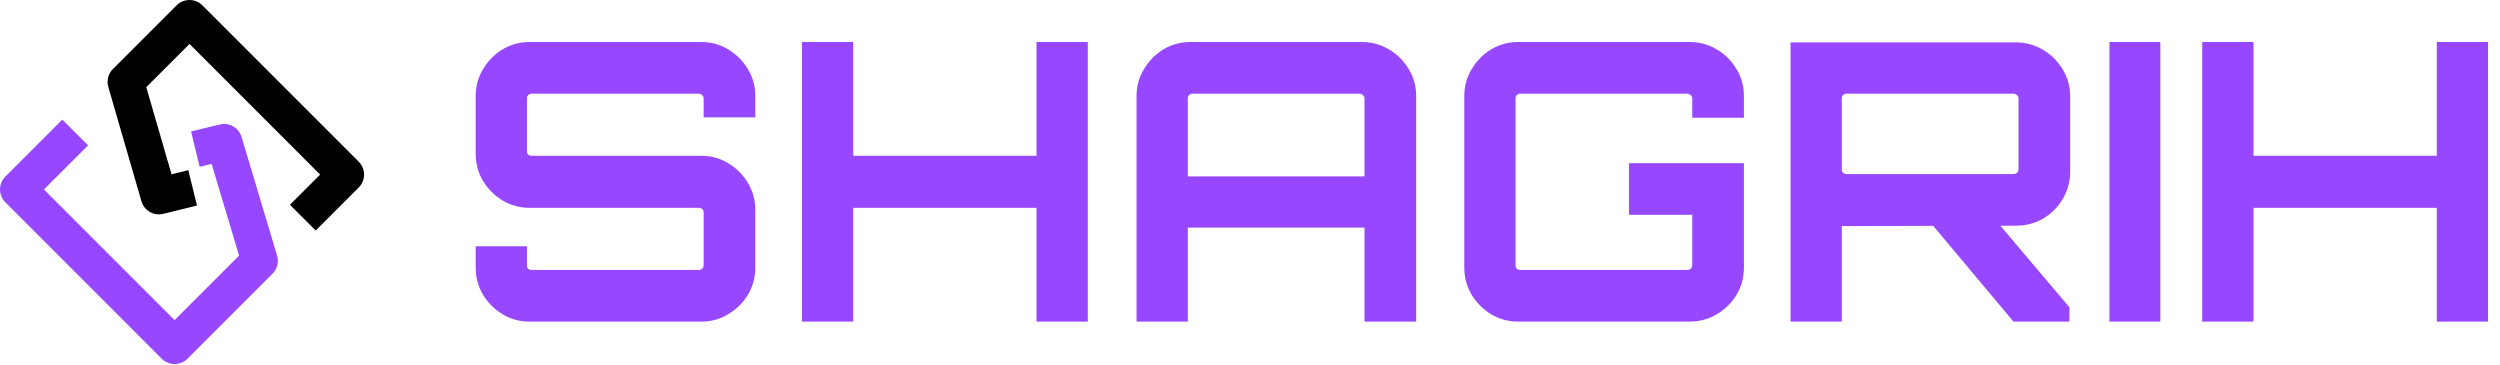
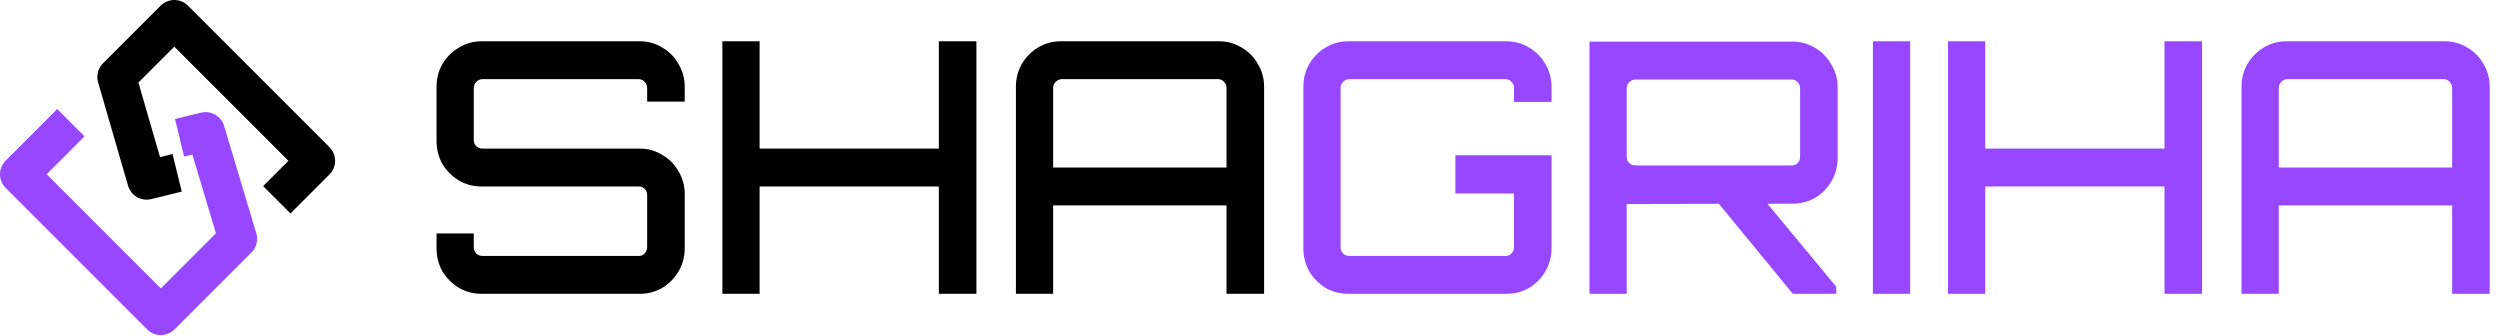
- <svg xmlns="http://www.w3.org/2000/svg" width="206" height="30" viewBox="0 0 206 30" fill="none">
-   <path d="M43.644 26.501C42.833 26.501 42.087 26.298 41.404 25.893C40.743 25.488 40.209 24.954 39.804 24.293C39.399 23.61 39.196 22.864 39.196 22.053V20.293H43.42V21.861C43.42 21.968 43.452 22.064 43.516 22.149C43.601 22.213 43.697 22.245 43.804 22.245H57.596C57.703 22.245 57.788 22.213 57.852 22.149C57.937 22.064 57.98 21.968 57.98 21.861V17.477C57.98 17.37 57.937 17.285 57.852 17.221C57.788 17.157 57.703 17.125 57.596 17.125H43.644C42.833 17.125 42.087 16.922 41.404 16.517C40.743 16.112 40.209 15.578 39.804 14.917C39.399 14.234 39.196 13.477 39.196 12.645V7.909C39.196 7.098 39.399 6.362 39.804 5.701C40.209 5.018 40.743 4.474 41.404 4.069C42.087 3.664 42.833 3.461 43.644 3.461H57.788C58.599 3.461 59.335 3.664 59.996 4.069C60.679 4.474 61.223 5.018 61.628 5.701C62.033 6.362 62.236 7.098 62.236 7.909V9.669H57.98V8.101C57.98 7.994 57.937 7.909 57.852 7.845C57.788 7.76 57.703 7.717 57.596 7.717H43.804C43.697 7.717 43.601 7.76 43.516 7.845C43.452 7.909 43.42 7.994 43.42 8.101V12.485C43.42 12.592 43.452 12.677 43.516 12.741C43.601 12.805 43.697 12.837 43.804 12.837H57.788C58.599 12.837 59.335 13.04 59.996 13.445C60.679 13.85 61.223 14.394 61.628 15.077C62.033 15.738 62.236 16.485 62.236 17.317V22.053C62.236 22.864 62.033 23.61 61.628 24.293C61.223 24.954 60.679 25.488 59.996 25.893C59.335 26.298 58.599 26.501 57.788 26.501H43.644Z" fill="#9747FF" />
-   <path d="M66.082 26.501V3.461H70.305V12.837H85.409V3.461H89.633V26.501H85.409V17.125H70.305V26.501H66.082Z" fill="#9747FF" />
-   <path d="M93.652 26.501V7.909C93.652 7.098 93.855 6.362 94.26 5.701C94.666 5.018 95.199 4.474 95.86 4.069C96.543 3.664 97.29 3.461 98.1 3.461H112.212C113.023 3.461 113.77 3.664 114.452 4.069C115.135 4.474 115.679 5.018 116.084 5.701C116.49 6.362 116.692 7.098 116.692 7.909V26.501H112.436V18.757H97.876V26.501H93.652ZM97.876 14.533H112.436V8.101C112.436 7.994 112.394 7.909 112.308 7.845C112.223 7.76 112.127 7.717 112.02 7.717H98.26C98.154 7.717 98.058 7.76 97.972 7.845C97.908 7.909 97.876 7.994 97.876 8.101V14.533Z" fill="#9747FF" />
-   <path d="M125.106 26.501C124.296 26.501 123.549 26.298 122.866 25.893C122.205 25.488 121.672 24.954 121.266 24.293C120.861 23.61 120.658 22.864 120.658 22.053V7.909C120.658 7.098 120.861 6.362 121.266 5.701C121.672 5.018 122.205 4.474 122.866 4.069C123.549 3.664 124.296 3.461 125.106 3.461H139.218C140.029 3.461 140.776 3.664 141.458 4.069C142.141 4.474 142.685 5.018 143.09 5.701C143.496 6.362 143.698 7.098 143.698 7.909V9.701H139.442V8.101C139.442 7.994 139.4 7.909 139.314 7.845C139.229 7.76 139.133 7.717 139.026 7.717H125.266C125.16 7.717 125.064 7.76 124.978 7.845C124.914 7.909 124.882 7.994 124.882 8.101V21.861C124.882 21.968 124.914 22.064 124.978 22.149C125.064 22.213 125.16 22.245 125.266 22.245H139.026C139.133 22.245 139.229 22.213 139.314 22.149C139.4 22.064 139.442 21.968 139.442 21.861V17.701H134.226V13.445H143.698V22.053C143.698 22.864 143.496 23.61 143.09 24.293C142.685 24.954 142.141 25.488 141.458 25.893C140.776 26.298 140.029 26.501 139.218 26.501H125.106Z" fill="#9747FF" />
-   <path d="M165.909 26.501L158.965 18.213H164.501L170.517 25.317V26.501H165.909ZM147.541 26.501V3.493H166.101C166.911 3.493 167.658 3.696 168.341 4.101C169.023 4.506 169.567 5.05 169.973 5.733C170.378 6.394 170.581 7.13 170.581 7.941V14.149C170.581 14.96 170.378 15.706 169.973 16.389C169.567 17.072 169.023 17.616 168.341 18.021C167.658 18.405 166.911 18.597 166.101 18.597L151.765 18.629V26.501H147.541ZM152.149 14.341H165.909C166.015 14.341 166.111 14.309 166.197 14.245C166.282 14.181 166.325 14.096 166.325 13.989V8.101C166.325 7.994 166.282 7.909 166.197 7.845C166.111 7.76 166.015 7.717 165.909 7.717H152.149C152.042 7.717 151.946 7.76 151.861 7.845C151.797 7.909 151.765 7.994 151.765 8.101V13.989C151.765 14.096 151.797 14.181 151.861 14.245C151.946 14.309 152.042 14.341 152.149 14.341Z" fill="#9747FF" />
-   <path d="M173.819 26.501V3.461H178.011V26.501H173.819Z" fill="#9747FF" />
-   <path d="M181.463 26.501V3.461H185.687V12.837H200.791V3.461H205.015V26.501H200.791V17.125H185.687V26.501H181.463Z" fill="#9747FF" />
-   <path d="M24.952 17.935L28.5 14.386L15.614 1.5L10.365 6.748L13.095 16.163L15.874 15.48" stroke="black" stroke-width="3" stroke-linejoin="round" />
-   <path d="M16.095 12.287L18.465 11.713L21.394 21.49L14.386 28.498L1.5 15.611L6.196 10.916" stroke="#9747FF" stroke-width="3" stroke-linejoin="round" />
+ <svg xmlns="http://www.w3.org/2000/svg" width="194" height="26" viewBox="0 0 194 26" fill="none">
+   <path d="M21.481 15.503L24.504 12.479L13.525 1.5L9.053 5.972L11.378 13.993L13.747 13.411" stroke="black" stroke-width="3" stroke-linejoin="round" />
+   <path d="M13.935 10.691L15.954 10.201L18.45 18.532L12.479 24.502L1.5 13.523L5.501 9.522" stroke="#9747FF" stroke-width="3" stroke-linejoin="round" />
+   <path d="M37.353 22.799C36.729 22.799 36.15 22.645 35.615 22.337C35.08 22.01 34.652 21.584 34.331 21.058C34.028 20.513 33.876 19.914 33.876 19.261V18.118H36.765V19.18C36.765 19.361 36.828 19.524 36.952 19.669C37.095 19.796 37.255 19.86 37.434 19.86H49.578C49.756 19.86 49.907 19.796 50.032 19.669C50.157 19.524 50.219 19.361 50.219 19.18V15.151C50.219 14.952 50.157 14.789 50.032 14.662C49.907 14.534 49.756 14.471 49.578 14.471H37.353C36.729 14.471 36.15 14.317 35.615 14.008C35.08 13.682 34.652 13.255 34.331 12.729C34.028 12.185 33.876 11.586 33.876 10.933V6.741C33.876 6.088 34.028 5.498 34.331 4.972C34.652 4.428 35.08 4.001 35.615 3.693C36.15 3.366 36.729 3.203 37.353 3.203H49.658C50.282 3.203 50.861 3.366 51.396 3.693C51.931 4.001 52.35 4.428 52.654 4.972C52.974 5.498 53.135 6.088 53.135 6.741V7.884H50.219V6.823C50.219 6.642 50.157 6.487 50.032 6.36C49.907 6.215 49.756 6.143 49.578 6.143H37.434C37.255 6.143 37.095 6.215 36.952 6.36C36.828 6.487 36.765 6.642 36.765 6.823V10.851C36.765 11.051 36.828 11.214 36.952 11.341C37.095 11.468 37.255 11.531 37.434 11.531H49.658C50.282 11.531 50.861 11.695 51.396 12.021C51.931 12.33 52.35 12.756 52.654 13.301C52.974 13.827 53.135 14.416 53.135 15.07V19.261C53.135 19.914 52.974 20.513 52.654 21.058C52.35 21.584 51.931 22.01 51.396 22.337C50.861 22.645 50.282 22.799 49.658 22.799H37.353Z" fill="black" />
+   <path d="M56.056 22.799V3.203H58.945V11.531H72.854V3.203H75.77V22.799H72.854V14.471H58.945V22.799H56.056Z" fill="black" />
+   <path d="M78.835 22.799V6.741C78.835 6.088 78.987 5.498 79.29 4.972C79.611 4.428 80.03 4.001 80.547 3.693C81.082 3.366 81.67 3.203 82.312 3.203H94.59C95.232 3.203 95.82 3.366 96.355 3.693C96.89 4.001 97.309 4.428 97.612 4.972C97.933 5.498 98.094 6.088 98.094 6.741V22.799H95.178V15.941H81.724V22.799H78.835ZM81.724 13.001H95.178V6.823C95.178 6.642 95.116 6.487 94.991 6.36C94.866 6.215 94.715 6.143 94.536 6.143H82.392C82.214 6.143 82.054 6.215 81.911 6.36C81.786 6.487 81.724 6.642 81.724 6.823V13.001Z" fill="black" />
+   <path d="M104.619 22.799C103.977 22.799 103.388 22.645 102.853 22.337C102.336 22.01 101.917 21.584 101.596 21.058C101.293 20.513 101.141 19.914 101.141 19.261V6.741C101.141 6.088 101.293 5.498 101.596 4.972C101.917 4.428 102.336 4.001 102.853 3.693C103.388 3.366 103.977 3.203 104.619 3.203H116.896C117.538 3.203 118.127 3.366 118.662 3.693C119.197 4.001 119.616 4.428 119.919 4.972C120.24 5.498 120.4 6.088 120.4 6.741V7.912H117.485V6.823C117.485 6.642 117.422 6.487 117.297 6.36C117.173 6.215 117.021 6.143 116.843 6.143H104.699C104.521 6.143 104.36 6.215 104.217 6.36C104.093 6.487 104.03 6.642 104.03 6.823V19.18C104.03 19.361 104.093 19.524 104.217 19.669C104.36 19.796 104.521 19.86 104.699 19.86H116.843C117.021 19.86 117.173 19.796 117.297 19.669C117.422 19.524 117.485 19.361 117.485 19.18V15.015H112.937V12.049H120.4V19.261C120.4 19.914 120.24 20.513 119.919 21.058C119.616 21.584 119.197 22.01 118.662 22.337C118.127 22.645 117.538 22.799 116.896 22.799H104.619Z" fill="#9747FF" />
+   <path d="M139.126 22.799L133.108 15.478H136.879L142.496 22.255V22.799H139.126ZM123.345 22.799V3.23H139.099C139.741 3.23 140.33 3.394 140.865 3.72C141.4 4.047 141.819 4.482 142.122 5.027C142.443 5.553 142.603 6.133 142.603 6.769V12.266C142.603 12.92 142.443 13.518 142.122 14.063C141.819 14.589 141.4 15.015 140.865 15.342C140.33 15.65 139.741 15.805 139.099 15.805L126.233 15.832V22.799H123.345ZM126.902 12.838H139.046C139.224 12.838 139.376 12.774 139.501 12.647C139.626 12.52 139.688 12.366 139.688 12.185V6.85C139.688 6.669 139.626 6.515 139.501 6.388C139.376 6.242 139.224 6.17 139.046 6.17H126.902C126.724 6.17 126.563 6.242 126.421 6.388C126.296 6.515 126.233 6.669 126.233 6.85V12.185C126.233 12.366 126.296 12.52 126.421 12.647C126.563 12.774 126.724 12.838 126.902 12.838Z" fill="#9747FF" />
+   <path d="M145.337 22.799V3.203H148.226V22.799H145.337Z" fill="#9747FF" />
+   <path d="M151.165 22.799V3.203H154.053V11.531H167.963V3.203H170.878V22.799H167.963V14.471H154.053V22.799H151.165Z" fill="#9747FF" />
+   <path d="M173.943 22.799V6.741C173.943 6.088 174.095 5.498 174.398 4.972C174.719 4.428 175.138 4.001 175.655 3.693C176.19 3.366 176.778 3.203 177.42 3.203H189.698C190.34 3.203 190.928 3.366 191.463 3.693C191.998 4.001 192.417 4.428 192.721 4.972C193.041 5.498 193.202 6.088 193.202 6.741V22.799H190.286V15.941H176.832V22.799H173.943ZM176.832 13.001H190.286V6.823C190.286 6.642 190.224 6.487 190.099 6.36C189.974 6.215 189.823 6.143 189.644 6.143H177.501C177.322 6.143 177.162 6.215 177.019 6.36C176.894 6.487 176.832 6.642 176.832 6.823V13.001Z" fill="#9747FF" />
</svg>
